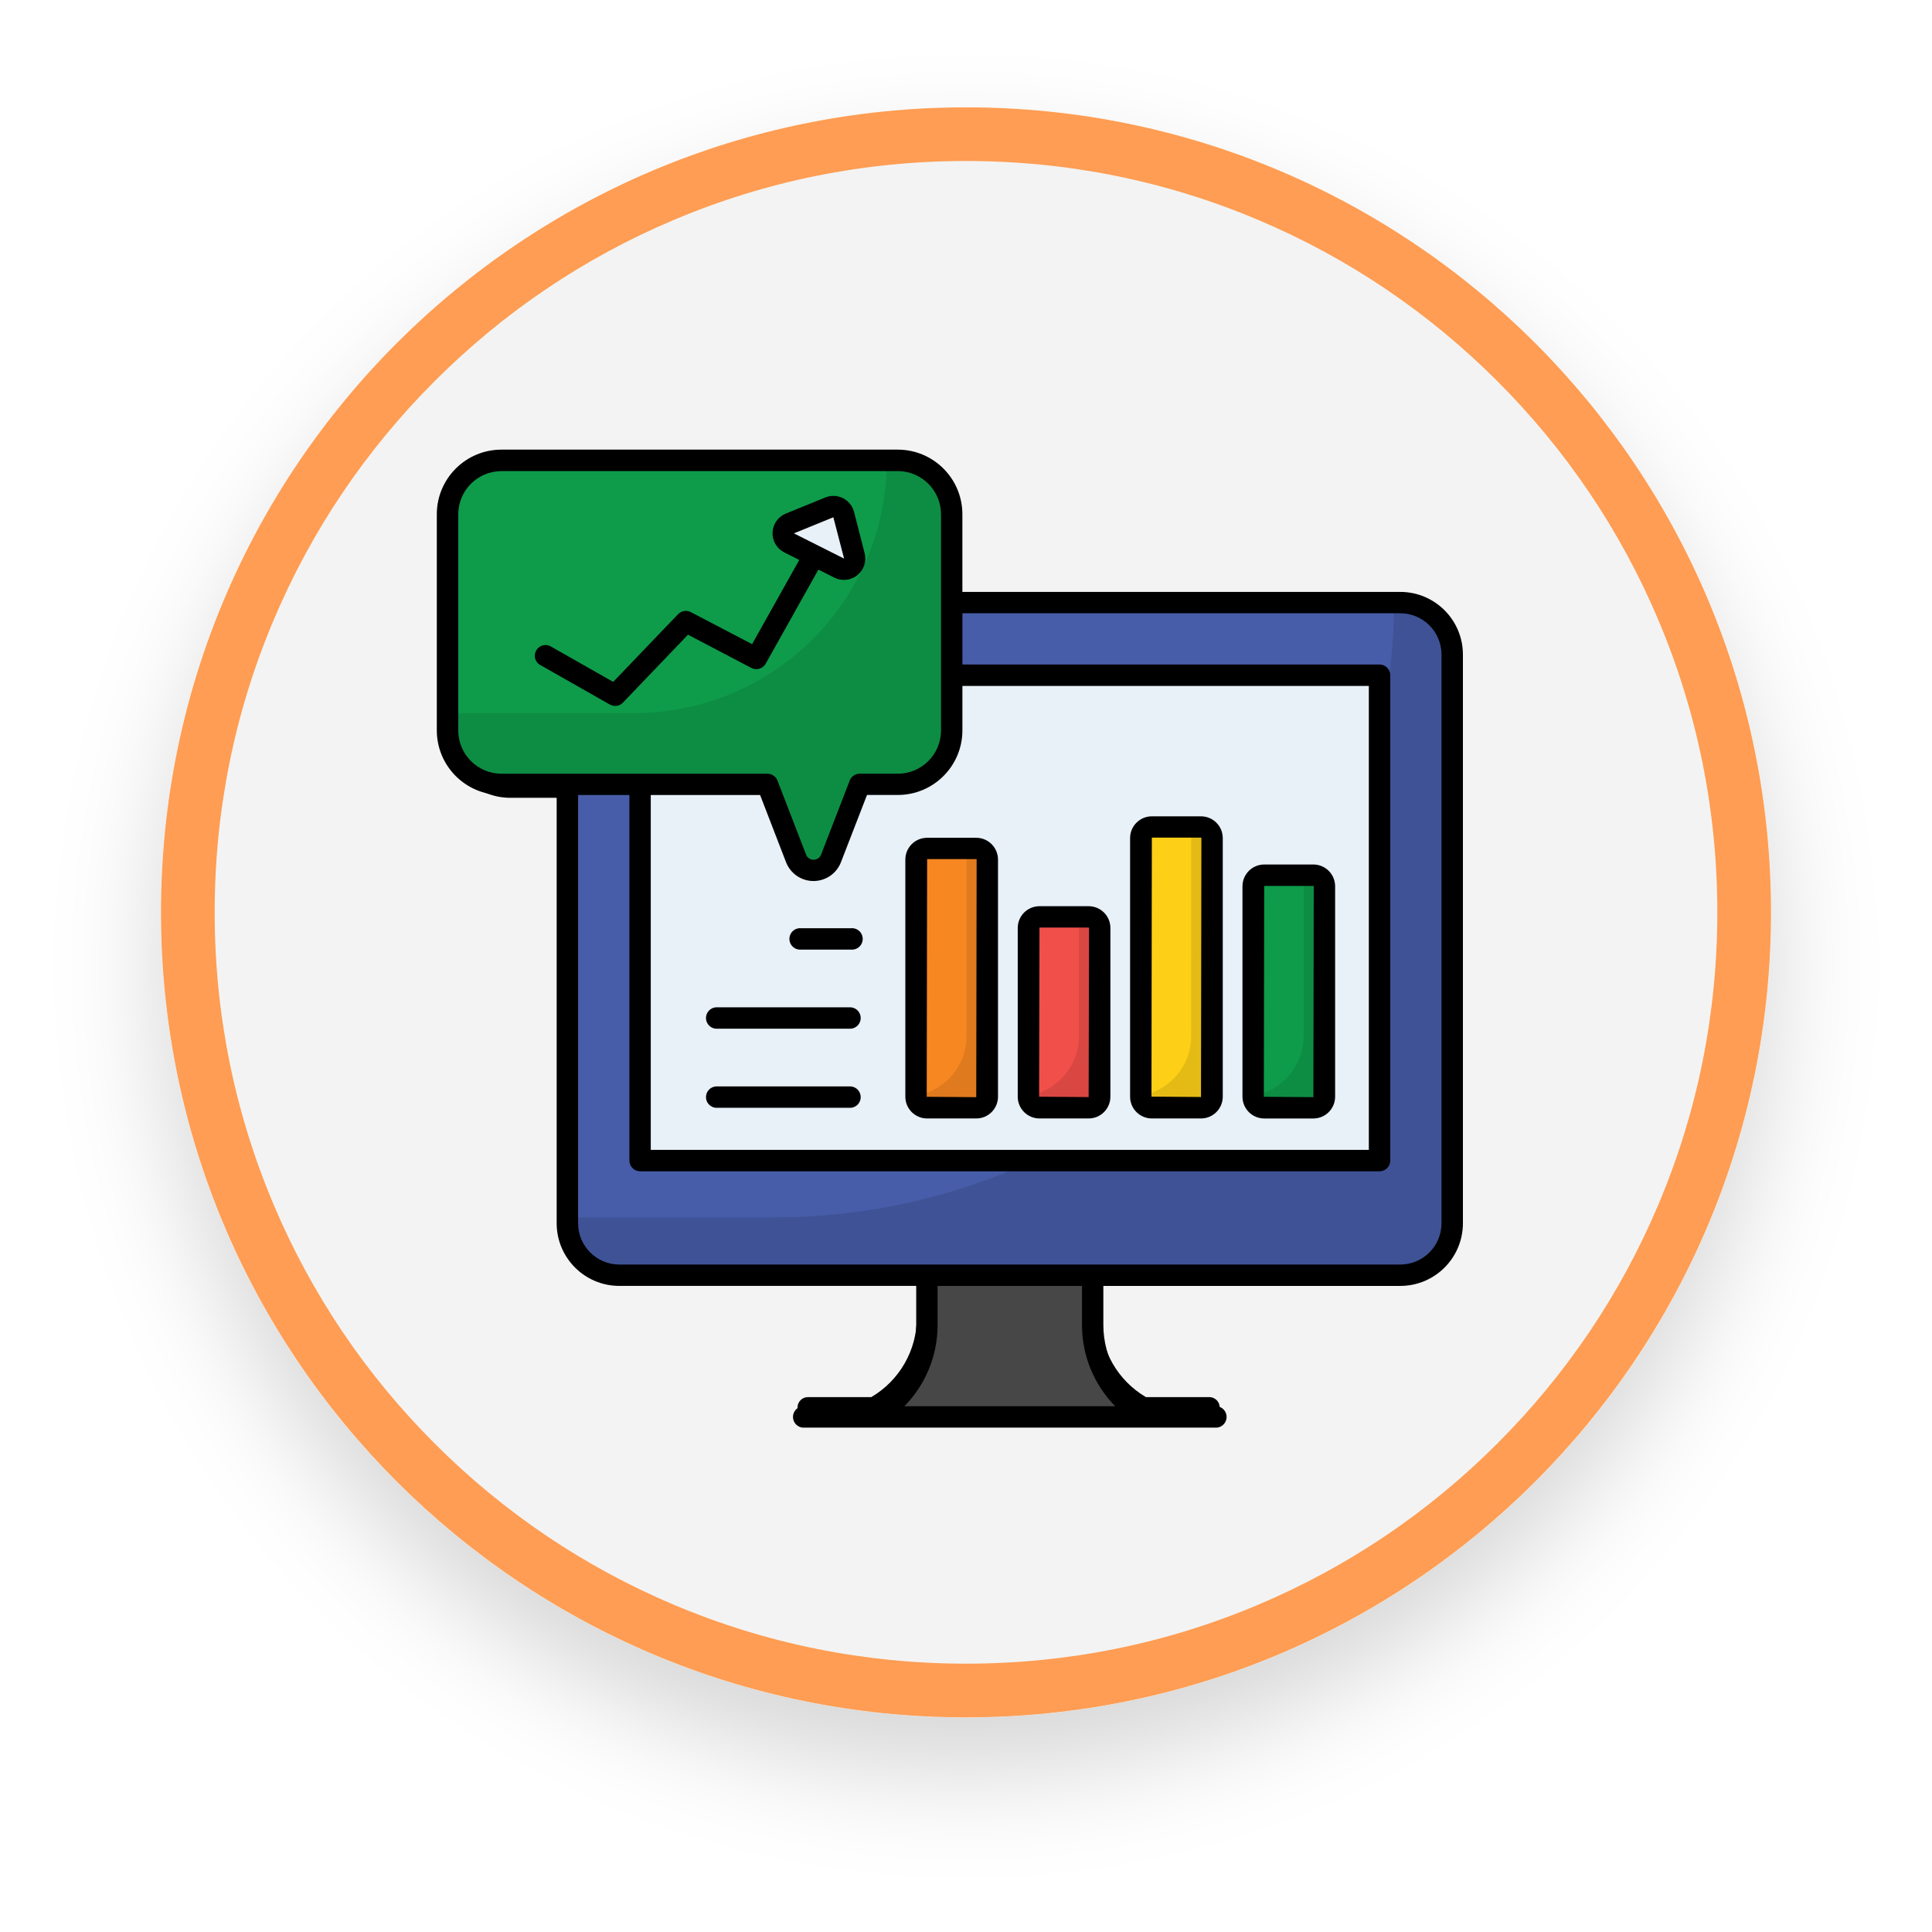
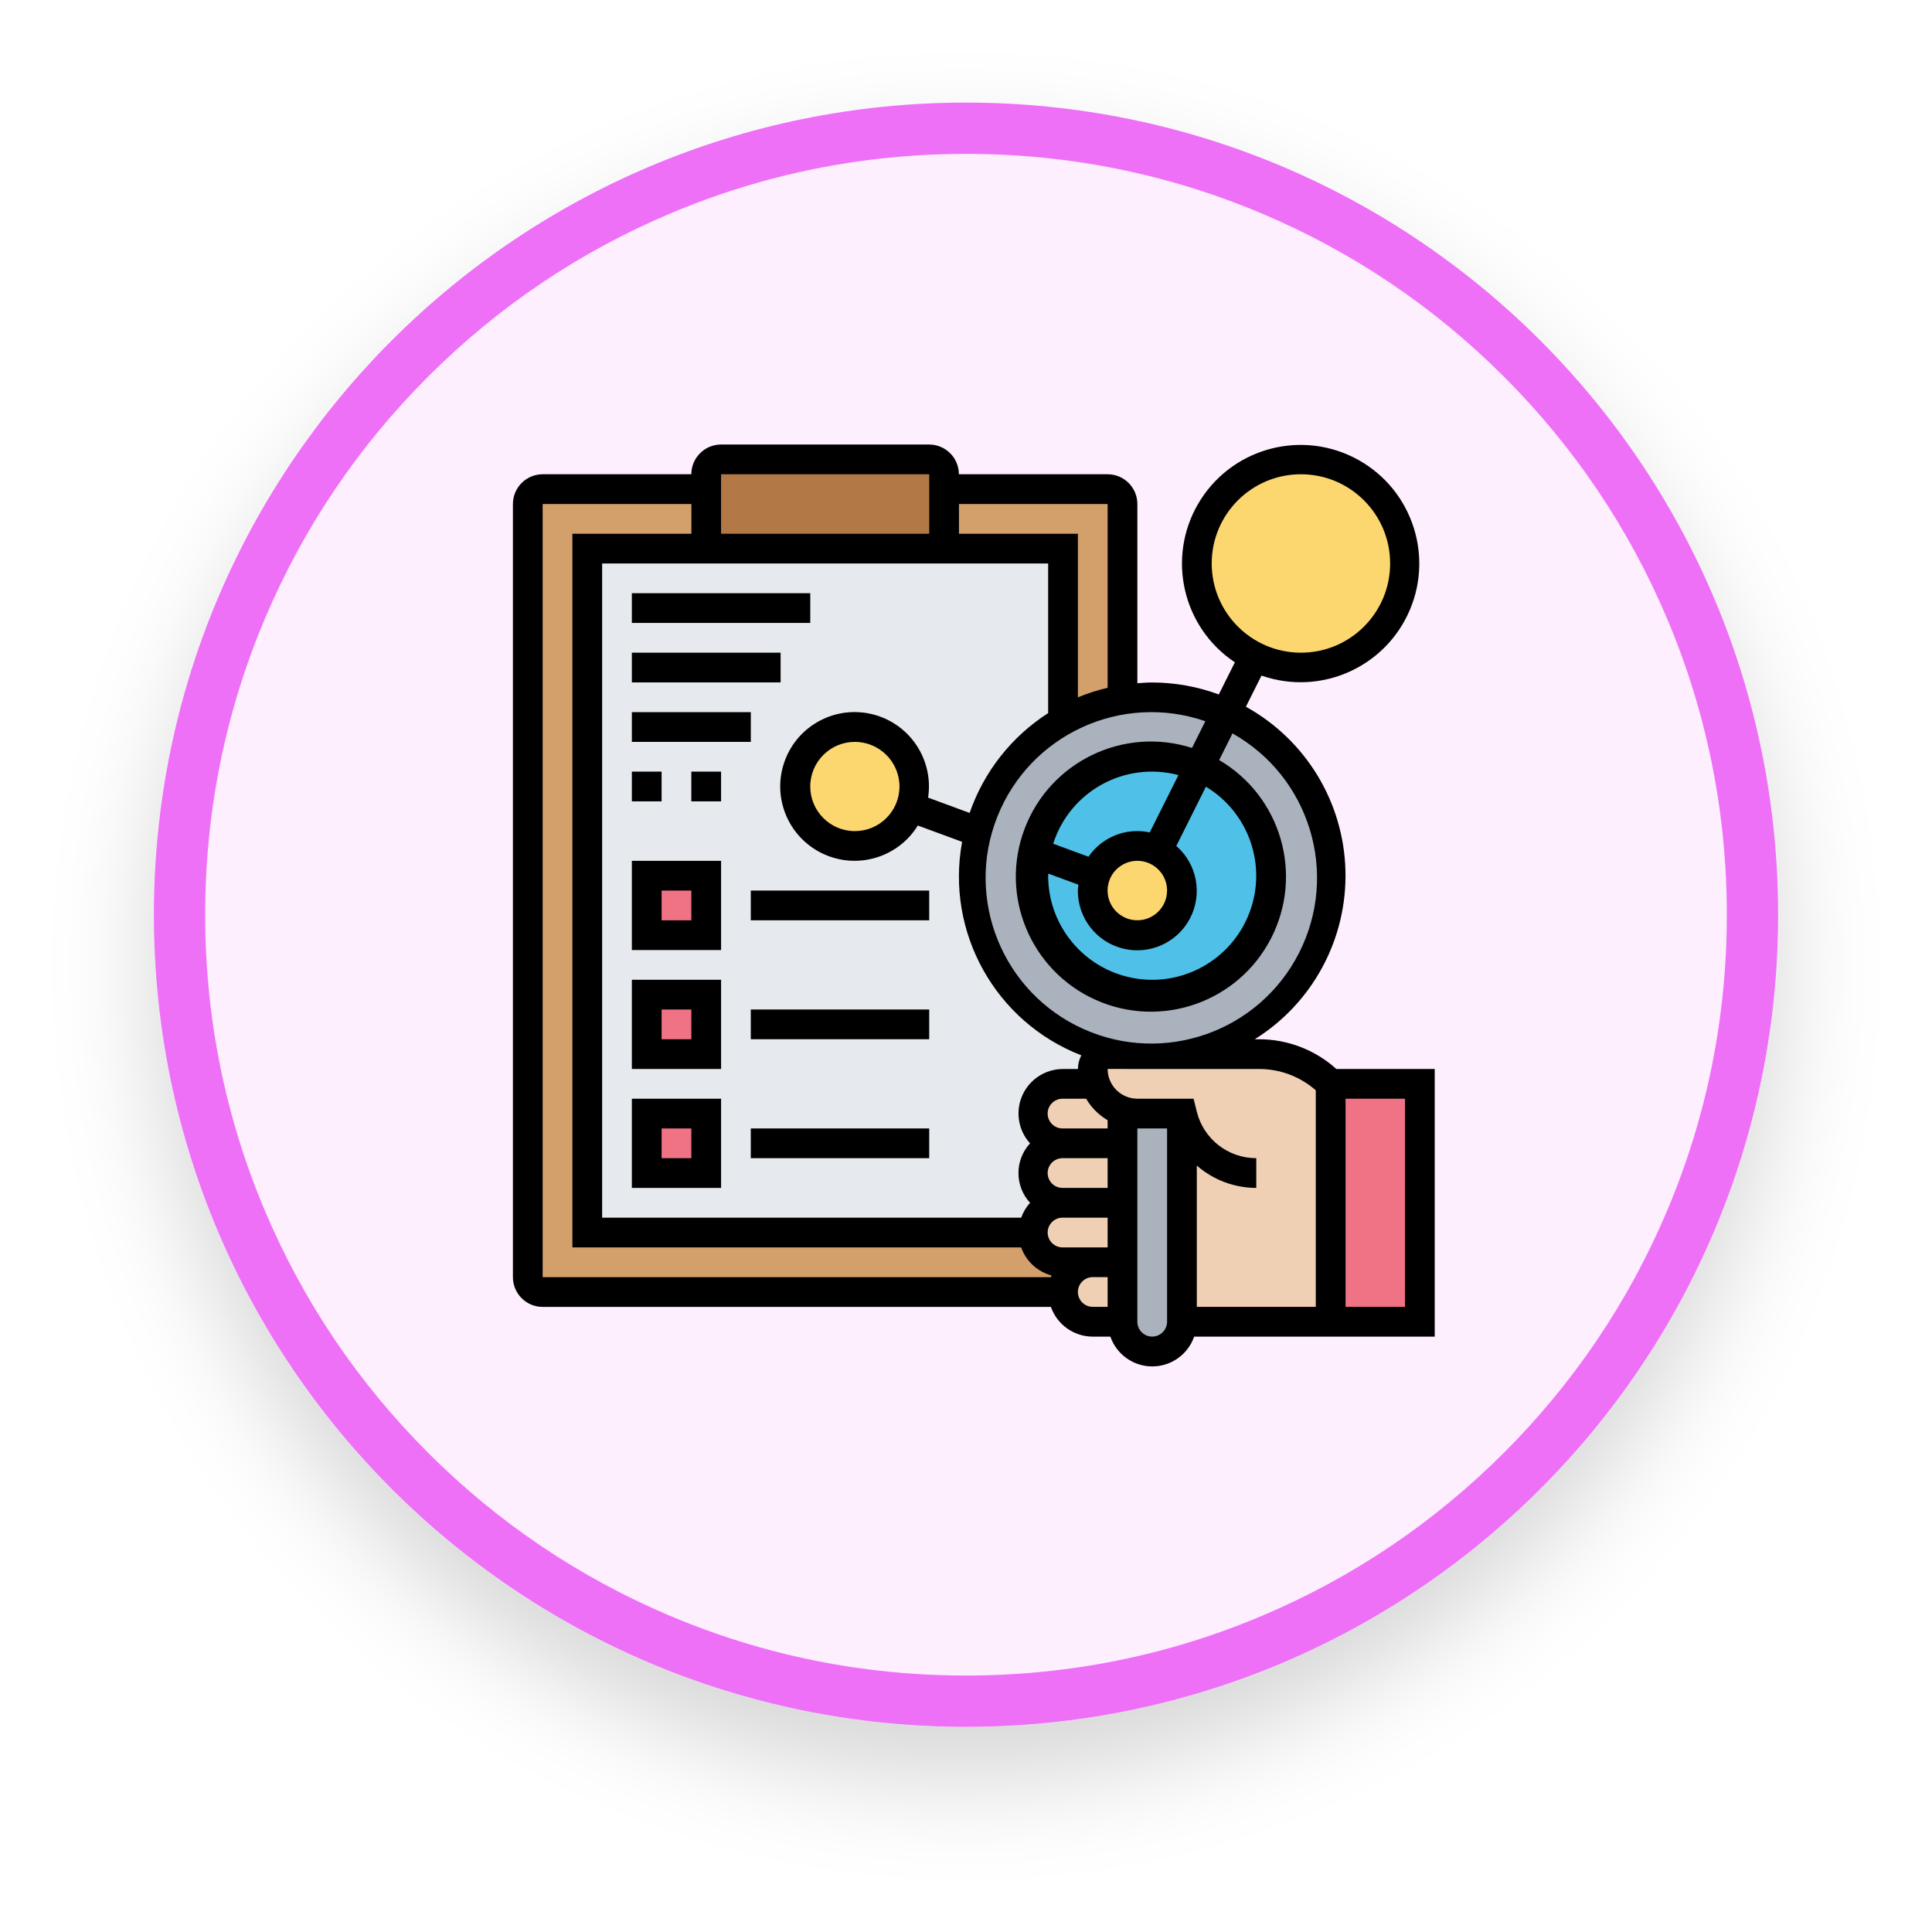
- <svg xmlns="http://www.w3.org/2000/svg" width="108" height="108" viewBox="0 0 108 108">
+ <svg xmlns="http://www.w3.org/2000/svg" width="113" height="113" viewBox="0 0 113 113">
  <defs>
-     <filter id="Path_982538" x="0" y="0" width="108" height="108" filterUnits="userSpaceOnUse">
+     <filter id="Path_982547" x="0" y="0" width="113" height="113" filterUnits="userSpaceOnUse">
      <feOffset dy="3" input="SourceAlpha" />
      <feGaussianBlur stdDeviation="3" result="blur" />
      <feFlood flood-opacity="0.161" />
      <feComposite operator="in" in2="blur" />
      <feComposite in="SourceGraphic" />
    </filter>
  </defs>
-   <g id="Group_1148769" data-name="Group 1148769" transform="translate(-7.098 -1166.131)">
-     <g id="Group_1148563" data-name="Group 1148563" transform="translate(-194 -31)">
-       <g id="Group_1147078" data-name="Group 1147078" transform="translate(0.098 -1771.869)">
-         <g transform="matrix(1, 0, 0, 1, 201, 2969)" filter="url(#Path_982538)">
-           <g id="Path_982538-2" data-name="Path 982538" transform="translate(9 6)" fill="#f3f3f3">
-             <path d="M 45 88.5 C 39.127 88.5 33.43 87.35 28.068 85.082 C 22.889 82.891 18.236 79.755 14.241 75.759 C 10.245 71.764 7.109 67.111 4.918 61.932 C 2.65 56.57 1.5 50.873 1.5 45 C 1.5 39.127 2.65 33.43 4.918 28.068 C 7.109 22.889 10.245 18.236 14.241 14.241 C 18.236 10.245 22.889 7.109 28.068 4.918 C 33.43 2.65 39.127 1.5 45 1.5 C 50.873 1.5 56.57 2.65 61.932 4.918 C 67.111 7.109 71.764 10.245 75.759 14.241 C 79.755 18.236 82.891 22.889 85.082 28.068 C 87.35 33.43 88.5 39.127 88.5 45 C 88.5 50.873 87.35 56.57 85.082 61.932 C 82.891 67.111 79.755 71.764 75.759 75.759 C 71.764 79.755 67.111 82.891 61.932 85.082 C 56.57 87.35 50.873 88.5 45 88.5 Z" stroke="none" />
-             <path d="M 45 3 C 39.329 3 33.829 4.11 28.653 6.299 C 23.652 8.415 19.16 11.443 15.302 15.302 C 11.443 19.16 8.415 23.652 6.299 28.653 C 4.11 33.829 3 39.329 3 45 C 3 50.671 4.11 56.171 6.299 61.347 C 8.415 66.348 11.443 70.84 15.302 74.698 C 19.16 78.557 23.652 81.585 28.653 83.701 C 33.829 85.89 39.329 87 45 87 C 50.671 87 56.171 85.89 61.347 83.701 C 66.348 81.585 70.84 78.557 74.698 74.698 C 78.557 70.84 81.585 66.348 83.701 61.347 C 85.89 56.171 87 50.671 87 45 C 87 39.329 85.89 33.829 83.701 28.653 C 81.585 23.652 78.557 19.16 74.698 15.302 C 70.84 11.443 66.348 8.415 61.347 6.299 C 56.171 4.11 50.671 3 45 3 M 45 0 C 69.853 0 90 20.147 90 45 C 90 69.853 69.853 90 45 90 C 20.147 90 0 69.853 0 45 C 0 20.147 20.147 0 45 0 Z" stroke="none" fill="#fe9d52" />
+   <g id="Group_1156459" data-name="Group 1156459" transform="translate(-743.623 -796.993)">
+     <g id="Group_1155443" data-name="Group 1155443" transform="translate(0 -35.007)">
+       <g id="Group_1154223" data-name="Group 1154223" transform="translate(-0.377 -2287.496)">
+         <g id="Group_1149519" data-name="Group 1149519" transform="translate(0 -584.682)">
+           <g id="Group_1147087" data-name="Group 1147087" transform="translate(753 3710.178)">
+             <g transform="matrix(1, 0, 0, 1, -9, -6)" filter="url(#Path_982547)">
+               <g id="Path_982547-2" data-name="Path 982547" transform="translate(9 6)" fill="#fdeffe">
+                 <path d="M 47.5 93.5 C 41.289 93.5 35.265 92.284 29.595 89.886 C 24.118 87.569 19.198 84.252 14.973 80.027 C 10.748 75.802 7.431 70.882 5.114 65.405 C 2.716 59.735 1.5 53.711 1.5 47.5 C 1.5 41.289 2.716 35.265 5.114 29.595 C 7.431 24.118 10.748 19.198 14.973 14.973 C 19.198 10.748 24.118 7.431 29.595 5.114 C 35.265 2.716 41.289 1.5 47.5 1.5 C 53.711 1.5 59.735 2.716 65.405 5.114 C 70.882 7.431 75.802 10.748 80.027 14.973 C 84.252 19.198 87.569 24.118 89.886 29.595 C 92.284 35.265 93.5 41.289 93.5 47.5 C 93.5 53.711 92.284 59.735 89.886 65.405 C 87.569 70.882 84.252 75.802 80.027 80.027 C 75.802 84.252 70.882 87.569 65.405 89.886 C 59.735 92.284 53.711 93.5 47.5 93.5 Z" stroke="none" />
+                 <path d="M 47.5 3 C 41.491 3 35.664 4.176 30.18 6.496 C 24.881 8.737 20.122 11.946 16.034 16.034 C 11.946 20.122 8.737 24.881 6.496 30.18 C 4.176 35.664 3 41.491 3 47.5 C 3 53.509 4.176 59.336 6.496 64.82 C 8.737 70.119 11.946 74.878 16.034 78.966 C 20.122 83.054 24.881 86.263 30.18 88.504 C 35.664 90.824 41.491 92 47.5 92 C 53.509 92 59.336 90.824 64.82 88.504 C 70.119 86.263 74.878 83.054 78.966 78.966 C 83.054 74.878 86.263 70.119 88.504 64.82 C 90.824 59.336 92 53.509 92 47.5 C 92 41.491 90.824 35.664 88.504 30.18 C 86.263 24.881 83.054 20.122 78.966 16.034 C 74.878 11.946 70.119 8.737 64.82 6.496 C 59.336 4.176 53.509 3 47.5 3 M 47.5 0 C 73.734 0 95 21.266 95 47.5 C 95 73.734 73.734 95 47.5 95 C 21.266 95 0 73.734 0 47.5 C 0 21.266 21.266 0 47.5 0 Z" stroke="none" fill="#ee70f7" />
+               </g>
+             </g>
          </g>
        </g>
      </g>
-       <g id="_x31_3_Online_Analytics" transform="translate(219.226 1204.266)">
-         <g id="Group_1148561" data-name="Group 1148561" transform="translate(6.856 18.541)">
-           <path id="Path_982981" data-name="Path 982981" d="M234.239,424.349H219.226a5.753,5.753,0,0,0,2.964-5.031V416.58h9.085v2.738A5.753,5.753,0,0,0,234.239,424.349Z" transform="translate(-195.334 -371.342)" fill="#474747" />
-           <path id="Path_982982" data-name="Path 982982" d="M121.974,98.475v31.172a2.844,2.844,0,0,1-2.844,2.844h-42.8a2.844,2.844,0,0,1-2.844-2.844V98.475a2.844,2.844,0,0,1,2.844-2.844h42.8A2.844,2.844,0,0,1,121.974,98.475Z" transform="translate(-66.333 -87.252)" fill="#475da9" />
-           <path id="Path_982983" data-name="Path 982983" d="M121.964,98.474v31.171a2.844,2.844,0,0,1-2.842,2.842h-42.8a2.845,2.845,0,0,1-2.847-2.842v-.325H84.784a34.007,34.007,0,0,0,34.008-33.693h.33A2.845,2.845,0,0,1,121.964,98.474Z" transform="translate(-66.324 -87.248)" opacity="0.12" />
-           <path id="Path_982984" data-name="Path 982984" d="M108.161,130.305h40.523v26.6H108.161Z" transform="translate(-97.025 -117.944)" fill="#e8f1f8" />
-           <path id="Path_982985" data-name="Path 982985" d="M404.629,226.308v11.535a.607.607,0,0,1-.607.607h-2.694a.607.607,0,0,1-.607-.607V226.308a.607.607,0,0,1,.607-.607h2.694A.607.607,0,0,1,404.629,226.308Z" transform="translate(-355.987 -202.384)" fill="#0e9c4a" />
-           <path id="Path_982986" data-name="Path 982986" d="M404.626,226.308v11.535a.607.607,0,0,1-.607.607h-2.7a.607.607,0,0,1-.607-.607v-.061a3.3,3.3,0,0,0,2.768-3.255V225.7h.534A.607.607,0,0,1,404.626,226.308Z" transform="translate(-355.982 -202.384)" opacity="0.1" />
-           <path id="Path_982987" data-name="Path 982987" d="M351.009,203.325V217.5a.607.607,0,0,1-.607.607h-2.694a.607.607,0,0,1-.607-.607V203.325a.607.607,0,0,1,.607-.607H350.4A.607.607,0,0,1,351.009,203.325Z" transform="translate(-308.525 -182.041)" fill="#fdcf17" />
-           <path id="Path_982988" data-name="Path 982988" d="M351.006,203.325V217.5a.607.607,0,0,1-.607.607h-2.7a.607.607,0,0,1-.607-.607v-.061a3.3,3.3,0,0,0,2.768-3.255V202.718h.534A.607.607,0,0,1,351.006,203.325Z" transform="translate(-308.52 -182.041)" opacity="0.1" />
-           <path id="Path_982989" data-name="Path 982989" d="M297.389,246.215v9.249a.607.607,0,0,1-.607.607h-2.694a.607.607,0,0,1-.607-.607v-9.249a.607.607,0,0,1,.607-.607h2.694A.607.607,0,0,1,297.389,246.215Z" transform="translate(-261.063 -220.005)" fill="#f14f4a" />
-           <path id="Path_982990" data-name="Path 982990" d="M297.385,246.215v9.249a.607.607,0,0,1-.607.607h-2.7a.607.607,0,0,1-.607-.607V255.4a3.3,3.3,0,0,0,2.768-3.255v-6.539h.534A.607.607,0,0,1,297.385,246.215Z" transform="translate(-261.057 -220.005)" opacity="0.1" />
-           <path id="Path_982991" data-name="Path 982991" d="M243.769,213.571v13a.607.607,0,0,1-.607.607h-2.694a.607.607,0,0,1-.607-.607v-13a.607.607,0,0,1,.607-.607h2.694A.607.607,0,0,1,243.769,213.571Z" transform="translate(-213.601 -191.11)" fill="#f78721" />
-           <path id="Path_982992" data-name="Path 982992" d="M243.765,213.571v13a.607.607,0,0,1-.607.607h-2.7a.607.607,0,0,1-.607-.607v-.061a3.3,3.3,0,0,0,2.768-3.255V212.964h.534A.607.607,0,0,1,243.765,213.571Z" transform="translate(-213.595 -191.11)" opacity="0.1" />
-           <path id="Path_982993" data-name="Path 982993" d="M43.918,30.724V42.568a2.953,2.953,0,0,1-2.953,2.953h-2.09L37.3,49.582a1.027,1.027,0,0,1-1.916,0l-1.569-4.059H19.241a2.953,2.953,0,0,1-2.953-2.953V30.724a2.953,2.953,0,0,1,2.953-2.953H40.964a2.953,2.953,0,0,1,2.953,2.953Z" transform="translate(-15.703 -27.185)" fill="#0e9c4a" />
-           <path id="Path_982994" data-name="Path 982994" d="M40.964,27.771h-.6A13.846,13.846,0,0,1,26.514,41.617H16.288v.951a2.953,2.953,0,0,0,2.953,2.953H33.817l1.569,4.059a1.027,1.027,0,0,0,1.916,0l1.574-4.06h2.09a2.953,2.953,0,0,0,2.953-2.953V30.724A2.953,2.953,0,0,0,40.964,27.771Z" transform="translate(-15.703 -27.185)" opacity="0.1" />
-           <path id="Path_982995" data-name="Path 982995" d="M179.534,53.173l-2.745-1.381a.584.584,0,0,1,.042-1.063L179,49.844a.584.584,0,0,1,.787.4l.58,2.265A.584.584,0,0,1,179.534,53.173Z" transform="translate(-157.487 -46.685)" fill="#e8f1f8" />
-           <path id="Path_982996" data-name="Path 982996" d="M147.18,326.515h-7.411a.586.586,0,1,0,0,1.171h7.411a.586.586,0,0,0,0-1.171Z" transform="translate(-124.484 -291.621)" />
-           <path id="Path_982997" data-name="Path 982997" d="M147.18,288.763h-7.411a.586.586,0,1,0,0,1.171h7.411a.586.586,0,0,0,0-1.171Z" transform="translate(-124.484 -258.204)" />
-           <path id="Path_982998" data-name="Path 982998" d="M183.228,251.011h-2.734a.586.586,0,0,0,0,1.171h2.734a.586.586,0,0,0,0-1.171Z" transform="translate(-160.532 -224.788)" />
-           <path id="Path_982999" data-name="Path 982999" d="M343.195,214.176h2.694a1.194,1.194,0,0,0,1.193-1.192V198.809a1.194,1.194,0,0,0-1.193-1.192h-2.694A1.193,1.193,0,0,0,342,198.809v14.174A1.193,1.193,0,0,0,343.195,214.176Zm0-15.388h2.694a.021.021,0,0,1,.021.021l-.021,14.2-2.715-.021Z" transform="translate(-304.011 -177.526)" />
-           <path id="Path_983000" data-name="Path 983000" d="M235.956,223.245h2.694a1.194,1.194,0,0,0,1.193-1.192v-13a1.194,1.194,0,0,0-1.193-1.193h-2.694a1.194,1.194,0,0,0-1.192,1.193v13A1.193,1.193,0,0,0,235.956,223.245Zm0-14.211h2.694a.021.021,0,0,1,.021.021l-.021,13.018-2.715-.021Z" transform="translate(-209.088 -186.595)" />
-           <path id="Path_983001" data-name="Path 983001" d="M396.816,234.521h2.693a1.194,1.194,0,0,0,1.193-1.192V221.794a1.194,1.194,0,0,0-1.193-1.192h-2.693a1.194,1.194,0,0,0-1.193,1.192v11.535A1.194,1.194,0,0,0,396.816,234.521Zm0-12.748h2.693a.021.021,0,0,1,.021.021l-.021,11.556-2.715-.021Z" transform="translate(-351.473 -197.871)" />
-           <path id="Path_983002" data-name="Path 983002" d="M289.575,252.14h2.694a1.194,1.194,0,0,0,1.193-1.192V241.7a1.194,1.194,0,0,0-1.193-1.192h-2.694a1.193,1.193,0,0,0-1.192,1.192v9.249A1.194,1.194,0,0,0,289.575,252.14Zm0-10.462h2.694a.021.021,0,0,1,.021.021l-.021,9.27-2.715-.021Z" transform="translate(-256.549 -215.49)" />
-           <path id="Path_983003" data-name="Path 983003" d="M57.813,53.943l3.865,2.2a.586.586,0,0,0,.712-.1l3.567-3.724,3.476,1.817a.585.585,0,0,0,.782-.233L73.1,48.739l.876.441h0a1.17,1.17,0,0,0,1.659-1.336l-.58-2.265a1.17,1.17,0,0,0-1.576-.794l-2.165.885a1.17,1.17,0,0,0-.083,2.128l.821.413-2.585,4.615L66.111,51.07a.584.584,0,0,0-.694.114L61.86,54.9l-3.468-1.971a.586.586,0,0,0-.579,1.019Zm13.949-7.188,2.163-.886.586,2.266,0,0Z" transform="translate(-52.196 -42.169)" />
-           <path id="Path_983004" data-name="Path 983004" d="M14.729,41.593h3.029V65.066A3.436,3.436,0,0,0,21.19,68.5H37.46v2.148a5.164,5.164,0,0,1-2.548,4.446H31.348a.586.586,0,0,0,0,1.171h22.48a.586.586,0,0,0,0-1.171H50.264a5.164,5.164,0,0,1-2.548-4.446V68.5H63.987a3.436,3.436,0,0,0,3.432-3.432V33.895a3.436,3.436,0,0,0-3.432-3.432h-24V26.21a3.543,3.543,0,0,0-3.539-3.539H14.729A3.543,3.543,0,0,0,11.19,26.21V38.054a3.543,3.543,0,0,0,3.539,3.539Zm33.637,33.5H36.81a6.343,6.343,0,0,0,1.821-4.446V68.5h7.914v2.148A6.343,6.343,0,0,0,48.366,75.092ZM39.991,31.634h24a2.263,2.263,0,0,1,2.261,2.261V65.066a2.263,2.263,0,0,1-2.261,2.261c-21.852,0-27.16,0-42.8,0a2.263,2.263,0,0,1-2.261-2.261V41.593h2.811V61.628a.586.586,0,0,0,.586.586H62.851a.586.586,0,0,0,.586-.586v-26.6a.586.586,0,0,0-.586-.586H39.991Zm0,6.42V35.617H62.266V61.042H22.912V41.593H28.9l1.424,3.685a1.613,1.613,0,0,0,3.008,0l1.428-3.686h1.689A3.543,3.543,0,0,0,39.991,38.054ZM12.361,26.21a2.37,2.37,0,0,1,2.367-2.368H36.452a2.37,2.37,0,0,1,2.367,2.368V38.054a2.37,2.37,0,0,1-2.367,2.368h-2.09a.586.586,0,0,0-.546.374l-1.573,4.06a.441.441,0,0,1-.823,0L29.851,40.8a.585.585,0,0,0-.546-.375H14.729a2.37,2.37,0,0,1-2.367-2.368V26.21Z" transform="translate(-11.19 -22.671)" />
+       <g id="analizando" transform="translate(773.623 858)">
+         <g id="Group_1155441" data-name="Group 1155441" transform="translate(0.87 0.87)">
+           <g id="Group_1155421" data-name="Group 1155421" transform="translate(10.435)">
+             <path id="Path_993090" data-name="Path 993090" d="M26.913,2.739V6.218H13V1.87A.872.872,0,0,1,13.87,1H26.044a.872.872,0,0,1,.87.87Z" transform="translate(-13 -1)" fill="#b27946" />
+           </g>
+           <g id="Group_1155422" data-name="Group 1155422" transform="translate(24.349 1.739)">
+             <path id="Path_993091" data-name="Path 993091" d="M39.435,3.87V15.322a10.326,10.326,0,0,0-3.478,1.244V6.478H29V3h9.565A.872.872,0,0,1,39.435,3.87Z" transform="translate(-29 -3)" fill="#d3a06c" />
+           </g>
+           <g id="Group_1155423" data-name="Group 1155423" transform="translate(0 1.739)">
+             <path id="Path_993092" data-name="Path 993092" d="M32.305,49.958H1.87a.872.872,0,0,1-.87-.87V3.87A.872.872,0,0,1,1.87,3h9.565V6.478H4.478v40H30.566a1.752,1.752,0,0,0,1.739,1.739h1.739a1.752,1.752,0,0,0-1.739,1.739Z" transform="translate(-1 -3)" fill="#d3a06c" />
+           </g>
+           <g id="Group_1155424" data-name="Group 1155424" transform="translate(3.478 5.218)">
+             <path id="Path_993093" data-name="Path 993093" d="M11.957,43.523V40.044H8.478v3.478Zm0-6.957V33.088H8.478v3.478Zm0-6.957V26.131H8.478v3.478Zm11.957-7.5a3.418,3.418,0,0,0,.217-1.2,3.491,3.491,0,1,0-.217,1.2Zm3.7,4.018A10.432,10.432,0,0,0,38.044,36.566H35.436a.872.872,0,0,0-.87.87,2.41,2.41,0,0,0,.157.87h-1.9a1.752,1.752,0,0,0-1.739,1.739,1.744,1.744,0,0,0,1.739,1.739,1.744,1.744,0,0,0-1.739,1.739,1.752,1.752,0,0,0,1.739,1.739A1.744,1.744,0,0,0,31.088,47H5V7H32.827V17.087a10.436,10.436,0,0,0-4.9,6.5A10.157,10.157,0,0,0,27.609,26.131Z" transform="translate(-5 -7)" fill="#e6e9ed" />
+           </g>
+           <g id="Group_1155425" data-name="Group 1155425" transform="translate(6.957 38.262)">
+             <path id="Path_993094" data-name="Path 993094" d="M9,45h3.478v3.478H9Z" transform="translate(-9 -45)" fill="#ef7385" />
+           </g>
+           <g id="Group_1155426" data-name="Group 1155426" transform="translate(6.957 31.305)">
+             <path id="Path_993095" data-name="Path 993095" d="M9,37h3.478v3.478H9Z" transform="translate(-9 -37)" fill="#ef7385" />
+           </g>
+           <g id="Group_1155427" data-name="Group 1155427" transform="translate(6.957 24.349)">
+             <path id="Path_993096" data-name="Path 993096" d="M9,29h3.478v3.478H9Z" transform="translate(-9 -29)" fill="#ef7385" />
+           </g>
+           <g id="Group_1155428" data-name="Group 1155428" transform="translate(46.958 36.523)">
+             <path id="Path_993097" data-name="Path 993097" d="M55,43h5.218V56.913H55Z" transform="translate(-55 -43)" fill="#ef7385" />
+           </g>
+           <g id="Group_1155429" data-name="Group 1155429" transform="translate(33.044 34.784)">
+             <path id="Path_993098" data-name="Path 993098" d="M44.218,56.653V44.478H41.609a2.411,2.411,0,0,1-.87-.157,2.468,2.468,0,0,1-.974-.609l-.609-.974A2.411,2.411,0,0,1,39,41.87a.872.872,0,0,1,.87-.87h8.844a5.944,5.944,0,0,1,4.2,1.739V56.653Z" transform="translate(-39 -41)" fill="#f0d0b4" />
+           </g>
+           <g id="Group_1155430" data-name="Group 1155430" transform="translate(29.566 36.523)">
+             <path id="Path_993099" data-name="Path 993099" d="M38.635,43l.609.974a2.468,2.468,0,0,0,.974.609v1.9H36.739A1.744,1.744,0,0,1,35,44.739,1.752,1.752,0,0,1,36.739,43h1.887Z" transform="translate(-35 -43)" fill="#f0d0b4" />
+           </g>
+           <g id="Group_1155431" data-name="Group 1155431" transform="translate(29.566 40.001)">
+             <path id="Path_993100" data-name="Path 993100" d="M40.218,47v3.478H36.739A1.752,1.752,0,0,1,35,48.739,1.744,1.744,0,0,1,36.739,47Z" transform="translate(-35 -47)" fill="#f0d0b4" />
+           </g>
+           <g id="Group_1155432" data-name="Group 1155432" transform="translate(29.566 43.479)">
+             <path id="Path_993101" data-name="Path 993101" d="M40.218,51v3.478H36.739A1.752,1.752,0,0,1,35,52.739,1.744,1.744,0,0,1,36.739,51Z" transform="translate(-35 -51)" fill="#f0d0b4" />
+           </g>
+           <g id="Group_1155433" data-name="Group 1155433" transform="translate(31.305 46.958)">
+             <path id="Path_993102" data-name="Path 993102" d="M40.478,55v3.478H38.739A1.744,1.744,0,0,1,37,56.739,1.752,1.752,0,0,1,38.739,55Z" transform="translate(-37 -55)" fill="#f0d0b4" />
+           </g>
+           <g id="Group_1155434" data-name="Group 1155434" transform="translate(34.784 38.105)">
+             <path id="Path_993103" data-name="Path 993103" d="M41.87,44.977h2.609V57.151a1.752,1.752,0,0,1-1.739,1.739A1.744,1.744,0,0,1,41,57.151V44.82A2.411,2.411,0,0,0,41.87,44.977Z" transform="translate(-41 -44.82)" fill="#aab2bd" />
+           </g>
+           <g id="Group_1155435" data-name="Group 1155435" transform="translate(26.088 13.913)">
+             <path id="Path_993104" data-name="Path 993104" d="M44.192,21.044A6.964,6.964,0,0,0,34.609,26.1a6.7,6.7,0,0,0-.13,1.33,6.957,6.957,0,1,0,9.713-6.391Zm-7.974-2.652A10.326,10.326,0,0,1,39.7,17.148,10.434,10.434,0,1,1,31,27.435a10.157,10.157,0,0,1,.313-2.539A10.436,10.436,0,0,1,36.218,18.391Z" transform="translate(-31 -17)" fill="#aab2bd" />
+           </g>
+           <g id="Group_1155436" data-name="Group 1155436" transform="translate(29.696 17.392)">
+             <path id="Path_993105" data-name="Path 993105" d="M44.733,21.565,42.272,26.5a2.6,2.6,0,0,0-3.609,1.426l-3.513-1.3a6.964,6.964,0,0,1,9.583-5.061Z" transform="translate(-35.15 -21)" fill="#4fc1e9" />
+           </g>
+           <g id="Group_1155437" data-name="Group 1155437" transform="translate(29.566 17.957)">
+             <path id="Path_993106" data-name="Path 993106" d="M44.713,21.65A6.958,6.958,0,1,1,35,28.041a6.7,6.7,0,0,1,.13-1.33l3.513,1.3a2.57,2.57,0,0,0-.165.9,2.609,2.609,0,1,0,3.774-2.33Z" transform="translate(-35 -21.65)" fill="#4fc1e9" />
+           </g>
+           <g id="Group_1155438" data-name="Group 1155438" transform="translate(39.132)">
+             <path id="Path_993107" data-name="Path 993107" d="M52.087,1a6.087,6.087,0,1,1,0,12.174,5.951,5.951,0,0,1-2.722-.643A6.086,6.086,0,0,1,52.087,1Z" transform="translate(-46 -1)" fill="#fcd770" />
+           </g>
+           <g id="Group_1155439" data-name="Group 1155439" transform="translate(33.044 22.609)">
+             <path id="Path_993108" data-name="Path 993108" d="M42.774,27.278A2.6,2.6,0,1,1,41.609,27,2.616,2.616,0,0,1,42.774,27.278Z" transform="translate(-39 -27)" fill="#fcd770" />
+           </g>
+           <g id="Group_1155440" data-name="Group 1155440" transform="translate(15.653 15.653)">
+             <path id="Path_993109" data-name="Path 993109" d="M22.478,19a3.477,3.477,0,0,1,3.478,3.478,3.418,3.418,0,0,1-.217,1.2A3.477,3.477,0,1,1,22.478,19Z" transform="translate(-19 -19)" fill="#fcd770" />
+           </g>
        </g>
-         <g id="Group_1148562" data-name="Group 1148562" transform="translate(6.294 18.005)">
-           <path id="Path_983005" data-name="Path 983005" d="M233.8,427.716H218.491a5.868,5.868,0,0,0,3.023-5.132v-2.792h9.267v2.792A5.868,5.868,0,0,0,233.8,427.716Z" transform="translate(-194.122 -373.649)" fill="#474747" />
-           <path id="Path_983006" data-name="Path 983006" d="M119.295,95.325V127.12a2.9,2.9,0,0,1-2.9,2.9H72.739a2.9,2.9,0,0,1-2.9-2.9V95.325a2.9,2.9,0,0,1,2.9-2.9h43.654a2.9,2.9,0,0,1,2.9,2.9Z" transform="translate(-62.54 -83.877)" fill="#475da9" />
-           <path id="Path_983007" data-name="Path 983007" d="M119.284,95.324v31.794a2.9,2.9,0,0,1-2.9,2.9H72.731a2.9,2.9,0,0,1-2.9-2.9v-.331H81.36A34.687,34.687,0,0,0,116.048,92.42h.337a2.9,2.9,0,0,1,2.9,2.9Z" transform="translate(-62.531 -83.874)" opacity="0.12" />
-           <path id="Path_983008" data-name="Path 983008" d="M105.2,127.791h41.333v27.128H105.2Z" transform="translate(-93.845 -115.183)" fill="#e8f1f8" />
-           <path id="Path_983009" data-name="Path 983009" d="M407.6,225.714v11.766a.619.619,0,0,1-.619.619h-2.748a.619.619,0,0,1-.619-.619V225.714a.619.619,0,0,1,.619-.619h2.748A.619.619,0,0,1,407.6,225.714Z" transform="translate(-357.986 -201.312)" fill="#0e9c4a" />
-           <path id="Path_983010" data-name="Path 983010" d="M407.6,225.714v11.766a.619.619,0,0,1-.619.619H404.23a.619.619,0,0,1-.619-.619v-.062a3.366,3.366,0,0,0,2.824-3.321v-9h.544A.619.619,0,0,1,407.6,225.714Z" transform="translate(-357.982 -201.312)" opacity="0.1" />
-           <path id="Path_983011" data-name="Path 983011" d="M352.908,202.271v14.458a.619.619,0,0,1-.619.619h-2.748a.619.619,0,0,1-.619-.619V202.271a.619.619,0,0,1,.619-.619h2.748A.619.619,0,0,1,352.908,202.271Z" transform="translate(-309.574 -180.561)" fill="#fdcf17" />
-           <path id="Path_983012" data-name="Path 983012" d="M352.9,202.271v14.458a.619.619,0,0,1-.619.619h-2.749a.619.619,0,0,1-.619-.619v-.062a3.365,3.365,0,0,0,2.824-3.321V201.652h.544A.619.619,0,0,1,352.9,202.271Z" transform="translate(-309.57 -180.561)" opacity="0.1" />
-           <path id="Path_983013" data-name="Path 983013" d="M298.216,246.019v9.434a.619.619,0,0,1-.619.619H294.85a.619.619,0,0,1-.619-.619v-9.434a.619.619,0,0,1,.619-.619H297.6A.619.619,0,0,1,298.216,246.019Z" transform="translate(-261.163 -219.285)" fill="#f14f4a" />
-           <path id="Path_983014" data-name="Path 983014" d="M298.213,246.019v9.434a.619.619,0,0,1-.619.619h-2.749a.619.619,0,0,1-.619-.619v-.062a3.366,3.366,0,0,0,2.824-3.321V245.4h.544A.619.619,0,0,1,298.213,246.019Z" transform="translate(-261.159 -219.285)" opacity="0.1" />
-           <path id="Path_983015" data-name="Path 983015" d="M243.523,212.722V225.98a.619.619,0,0,1-.619.619h-2.748a.619.619,0,0,1-.619-.619V212.722a.619.619,0,0,1,.619-.619H242.9A.619.619,0,0,1,243.523,212.722Z" transform="translate(-212.751 -189.812)" fill="#f78721" />
-           <path id="Path_983016" data-name="Path 983016" d="M243.52,212.723V225.98a.619.619,0,0,1-.619.619h-2.749a.619.619,0,0,1-.619-.619v-.062a3.365,3.365,0,0,0,2.824-3.321V212.1h.545A.619.619,0,0,1,243.52,212.723Z" transform="translate(-212.747 -189.813)" opacity="0.1" />
-           <path id="Path_983017" data-name="Path 983017" d="M39.675,26.219V38.3a3.013,3.013,0,0,1-3.013,3.013H34.531l-1.605,4.141a1.048,1.048,0,0,1-1.954,0l-1.6-4.14H14.506A3.013,3.013,0,0,1,11.493,38.3V26.219a3.013,3.013,0,0,1,3.013-3.013H36.663a3.013,3.013,0,0,1,3.013,3.013Z" transform="translate(-10.896 -22.609)" fill="#0e9c4a" />
-           <path id="Path_983018" data-name="Path 983018" d="M36.664,23.206h-.616A14.123,14.123,0,0,1,21.925,37.329H11.494v.97a3.013,3.013,0,0,0,3.013,3.013H29.373l1.6,4.14a1.048,1.048,0,0,0,1.954,0l1.605-4.141h2.131A3.013,3.013,0,0,0,39.676,38.3V26.219a3.013,3.013,0,0,0-3.013-3.013Z" transform="translate(-10.897 -22.609)" opacity="0.1" />
-           <path id="Path_983019" data-name="Path 983019" d="M178,49.117l-2.8-1.408a.6.6,0,0,1,.042-1.084l2.208-.9a.6.6,0,0,1,.8.4l.592,2.311A.6.6,0,0,1,178,49.117Z" transform="translate(-155.516 -42.499)" fill="#e8f1f8" />
-           <path id="Path_983020" data-name="Path 983020" d="M145,327.925h-7.559a.6.6,0,0,0,0,1.195H145a.6.6,0,0,0,0-1.195Z" transform="translate(-121.853 -292.333)" />
-           <path id="Path_983021" data-name="Path 983021" d="M145,289.418h-7.559a.6.6,0,0,0,0,1.195H145a.6.6,0,0,0,0-1.195Z" transform="translate(-121.853 -258.248)" />
-           <path id="Path_983022" data-name="Path 983022" d="M181.772,250.911h-2.789a.6.6,0,1,0,0,1.195h2.789a.6.6,0,1,0,0-1.195Z" transform="translate(-158.622 -224.163)" />
-           <path id="Path_983023" data-name="Path 983023" d="M344.939,213.34h2.748a1.218,1.218,0,0,0,1.216-1.216V197.666a1.217,1.217,0,0,0-1.216-1.216h-2.748a1.217,1.217,0,0,0-1.216,1.216v14.458A1.217,1.217,0,0,0,344.939,213.34Zm0-15.7h2.748a.022.022,0,0,1,.022.021l-.022,14.479-2.769-.021Z" transform="translate(-304.972 -175.957)" />
-           <path id="Path_983024" data-name="Path 983024" d="M235.554,222.59H238.3a1.217,1.217,0,0,0,1.216-1.216V208.116A1.218,1.218,0,0,0,238.3,206.9h-2.748a1.218,1.218,0,0,0-1.216,1.216v13.258A1.217,1.217,0,0,0,235.554,222.59Zm0-14.5H238.3a.022.022,0,0,1,.022.022L238.3,221.4l-2.769-.021Z" transform="translate(-208.149 -185.207)" />
-           <path id="Path_983025" data-name="Path 983025" d="M399.631,234.093h2.747a1.218,1.218,0,0,0,1.216-1.216V221.111a1.217,1.217,0,0,0-1.216-1.216h-2.747a1.218,1.218,0,0,0-1.216,1.216v11.765A1.218,1.218,0,0,0,399.631,234.093Zm0-13h2.747a.021.021,0,0,1,.022.021l-.022,11.787-2.769-.021Z" transform="translate(-353.382 -196.709)" />
-           <path id="Path_983026" data-name="Path 983026" d="M290.247,252.064h2.748a1.218,1.218,0,0,0,1.216-1.216v-9.434a1.217,1.217,0,0,0-1.216-1.216h-2.748a1.217,1.217,0,0,0-1.216,1.216v9.434A1.217,1.217,0,0,0,290.247,252.064Zm0-10.671h2.748a.022.022,0,0,1,.022.021l-.022,9.455-2.769-.021Z" transform="translate(-256.561 -214.681)" />
-           <path id="Path_983027" data-name="Path 983027" d="M53.849,49.9l3.943,2.24a.6.6,0,0,0,.726-.106l3.639-3.8L65.7,50.093a.6.6,0,0,0,.8-.237l2.947-5.26.893.449h0a1.194,1.194,0,0,0,1.692-1.362l-.592-2.31a1.194,1.194,0,0,0-1.607-.81l-2.208.9a1.193,1.193,0,0,0-.085,2.171l.838.421-2.637,4.707-3.429-1.792a.6.6,0,0,0-.708.116l-3.628,3.786L54.44,48.864a.6.6,0,0,0-.59,1.039Zm14.228-7.331,2.206-.9.6,2.311,0,0Z" transform="translate(-48.12 -37.894)" />
-           <path id="Path_983028" data-name="Path 983028" d="M9.9,37.305h3.09V61.248a3.505,3.505,0,0,0,3.5,3.5H33.089V66.94a5.268,5.268,0,0,1-2.6,4.535H26.855a.6.6,0,1,0,0,1.195H49.785a.6.6,0,1,0,0-1.195H46.15a5.268,5.268,0,0,1-2.6-4.535V64.749h16.6a3.505,3.505,0,0,0,3.5-3.5V29.453a3.505,3.505,0,0,0-3.5-3.5H35.67V21.615A3.614,3.614,0,0,0,32.061,18H9.9a3.614,3.614,0,0,0-3.61,3.61V33.7A3.613,3.613,0,0,0,9.9,37.305ZM44.213,71.474H32.427a6.469,6.469,0,0,0,1.857-4.535V64.749h8.072V66.94a6.469,6.469,0,0,0,1.857,4.535ZM35.671,27.147H60.147a2.309,2.309,0,0,1,2.306,2.306V61.248a2.309,2.309,0,0,1-2.306,2.306c-22.289,0-27.7,0-43.653,0a2.309,2.309,0,0,1-2.306-2.306V37.305h2.868V57.741a.6.6,0,0,0,.6.6H58.989a.6.6,0,0,0,.6-.6V30.612a.6.6,0,0,0-.6-.6H35.671Zm0,6.548V31.21H58.391V57.144H18.25V37.305h6.111l1.452,3.759a1.645,1.645,0,0,0,3.068,0l1.457-3.76h1.723a3.613,3.613,0,0,0,3.61-3.61ZM7.489,21.615A2.418,2.418,0,0,1,9.9,19.2H32.061a2.418,2.418,0,0,1,2.415,2.415V33.7a2.418,2.418,0,0,1-2.415,2.415H29.929a.6.6,0,0,0-.557.382l-1.6,4.141a.45.45,0,0,1-.84,0l-1.6-4.14a.6.6,0,0,0-.557-.382H9.9A2.418,2.418,0,0,1,7.489,33.7V21.615Z" transform="translate(-6.294 -18.005)" />
+         <g id="Group_1155442" data-name="Group 1155442" transform="translate(0 0)">
+           <path id="Path_993110" data-name="Path 993110" d="M53.915,36.523H48.161a6.753,6.753,0,0,0-4.533-1.739h-.239a11.283,11.283,0,0,0-.518-19.447l.912-1.824a6.939,6.939,0,1,0-1.557-.775l-.94,1.88a11.256,11.256,0,0,0-3.893-.7c-.294,0-.582.022-.87.044V3.478a1.741,1.741,0,0,0-1.739-1.739h-8.7A1.741,1.741,0,0,0,24.348,0H12.174a1.741,1.741,0,0,0-1.739,1.739h-8.7A1.741,1.741,0,0,0,0,3.478V48.7a1.741,1.741,0,0,0,1.739,1.739H31.465a2.605,2.605,0,0,0,2.449,1.739h1.03a2.594,2.594,0,0,0,4.9,0H53.915ZM40.871,6.957a5.218,5.218,0,1,1,5.218,5.218A5.223,5.223,0,0,1,40.871,6.957Zm2.757,29.566a5.033,5.033,0,0,1,3.33,1.246V50.436H40V42.172a5.3,5.3,0,0,0,3.478,1.308V41.74A3.58,3.58,0,0,1,40,39.025l-.19-.764H36.523a1.741,1.741,0,0,1-1.739-1.739ZM32.175,46.958a.87.87,0,1,1,0-1.739h2.609v1.739ZM5.218,45.219V6.957H31.305v8.751a11.343,11.343,0,0,0-4.593,5.839l-2.429-.895a4.349,4.349,0,1,0-.6,1.632l2.589.954a11.216,11.216,0,0,0,6.974,12.487,1.717,1.717,0,0,0-.2.8h-.87a2.6,2.6,0,0,0-1.93,4.348,2.569,2.569,0,0,0,0,3.478,2.585,2.585,0,0,0-.518.87ZM22.609,20A2.609,2.609,0,1,1,20,17.392,2.612,2.612,0,0,1,22.609,20Zm9.565,23.479a.87.87,0,1,1,0-1.739h2.609v1.739Zm0-3.478a.87.87,0,1,1,0-1.739h1.353a3.483,3.483,0,0,0,1.256,1.256V40ZM40.5,16.182l-.782,1.564a7.9,7.9,0,1,0,1.59.709l.779-1.559a9.691,9.691,0,1,1-1.588-.713Zm-9.192,8.912,1.768.651a3.394,3.394,0,0,0-.035.342A3.478,3.478,0,1,0,38.8,23.479l1.733-3.466a6.084,6.084,0,1,1-9.227,5.205c0-.042.005-.082.006-.123Zm6.951.993a1.739,1.739,0,1,1-1.739-1.739A1.741,1.741,0,0,1,38.262,26.088Zm-1.012-3.4a3.452,3.452,0,0,0-3.582,1.421L31.6,23.348a6.054,6.054,0,0,1,7.325-4.013ZM34.784,3.478V14.229a11.106,11.106,0,0,0-1.739.557V5.218H26.088V3.478ZM24.349,1.739V5.218H12.174V1.739ZM1.739,3.478h8.7V5.218H3.478v41.74H29.726A2.6,2.6,0,0,0,31.5,48.6c-.013.032-.019.068-.031.1H1.739ZM33.044,49.567a.871.871,0,0,1,.87-.87h.87v1.739h-.87A.871.871,0,0,1,33.044,49.567Zm4.348,2.609a.871.871,0,0,1-.87-.87V40h1.739v11.3A.871.871,0,0,1,37.392,52.175Zm14.783-1.739H48.7V38.262h3.478Z" transform="translate(0 0)" />
+           <path id="Path_993111" data-name="Path 993111" d="M8,49.218h5.218V44H8Zm1.739-3.478h1.739v1.739H9.739Z" transform="translate(-1.043 -5.738)" />
+           <path id="Path_993112" data-name="Path 993112" d="M16,46H26.435v1.739H16Z" transform="translate(-2.087 -5.999)" />
+           <path id="Path_993113" data-name="Path 993113" d="M8,41.218h5.218V36H8Zm1.739-3.478h1.739v1.739H9.739Z" transform="translate(-1.043 -4.695)" />
+           <path id="Path_993114" data-name="Path 993114" d="M16,38H26.435v1.739H16Z" transform="translate(-2.087 -4.956)" />
+           <path id="Path_993115" data-name="Path 993115" d="M8,33.218h5.218V28H8Zm1.739-3.478h1.739v1.739H9.739Z" transform="translate(-1.043 -3.651)" />
+           <path id="Path_993116" data-name="Path 993116" d="M16,30H26.435v1.739H16Z" transform="translate(-2.087 -3.912)" />
+           <path id="Path_993117" data-name="Path 993117" d="M8,10H18.435v1.739H8Z" transform="translate(-1.043 -1.304)" />
+           <path id="Path_993118" data-name="Path 993118" d="M8,14h8.7v1.739H8Z" transform="translate(-1.043 -1.826)" />
+           <path id="Path_993119" data-name="Path 993119" d="M8,18h6.957v1.739H8Z" transform="translate(-1.043 -2.347)" />
+           <path id="Path_993120" data-name="Path 993120" d="M8,22H9.739v1.739H8Z" transform="translate(-1.043 -2.869)" />
+           <path id="Path_993121" data-name="Path 993121" d="M12,22h1.739v1.739H12Z" transform="translate(-1.565 -2.869)" />
        </g>
      </g>
    </g>
  </g>
</svg>
